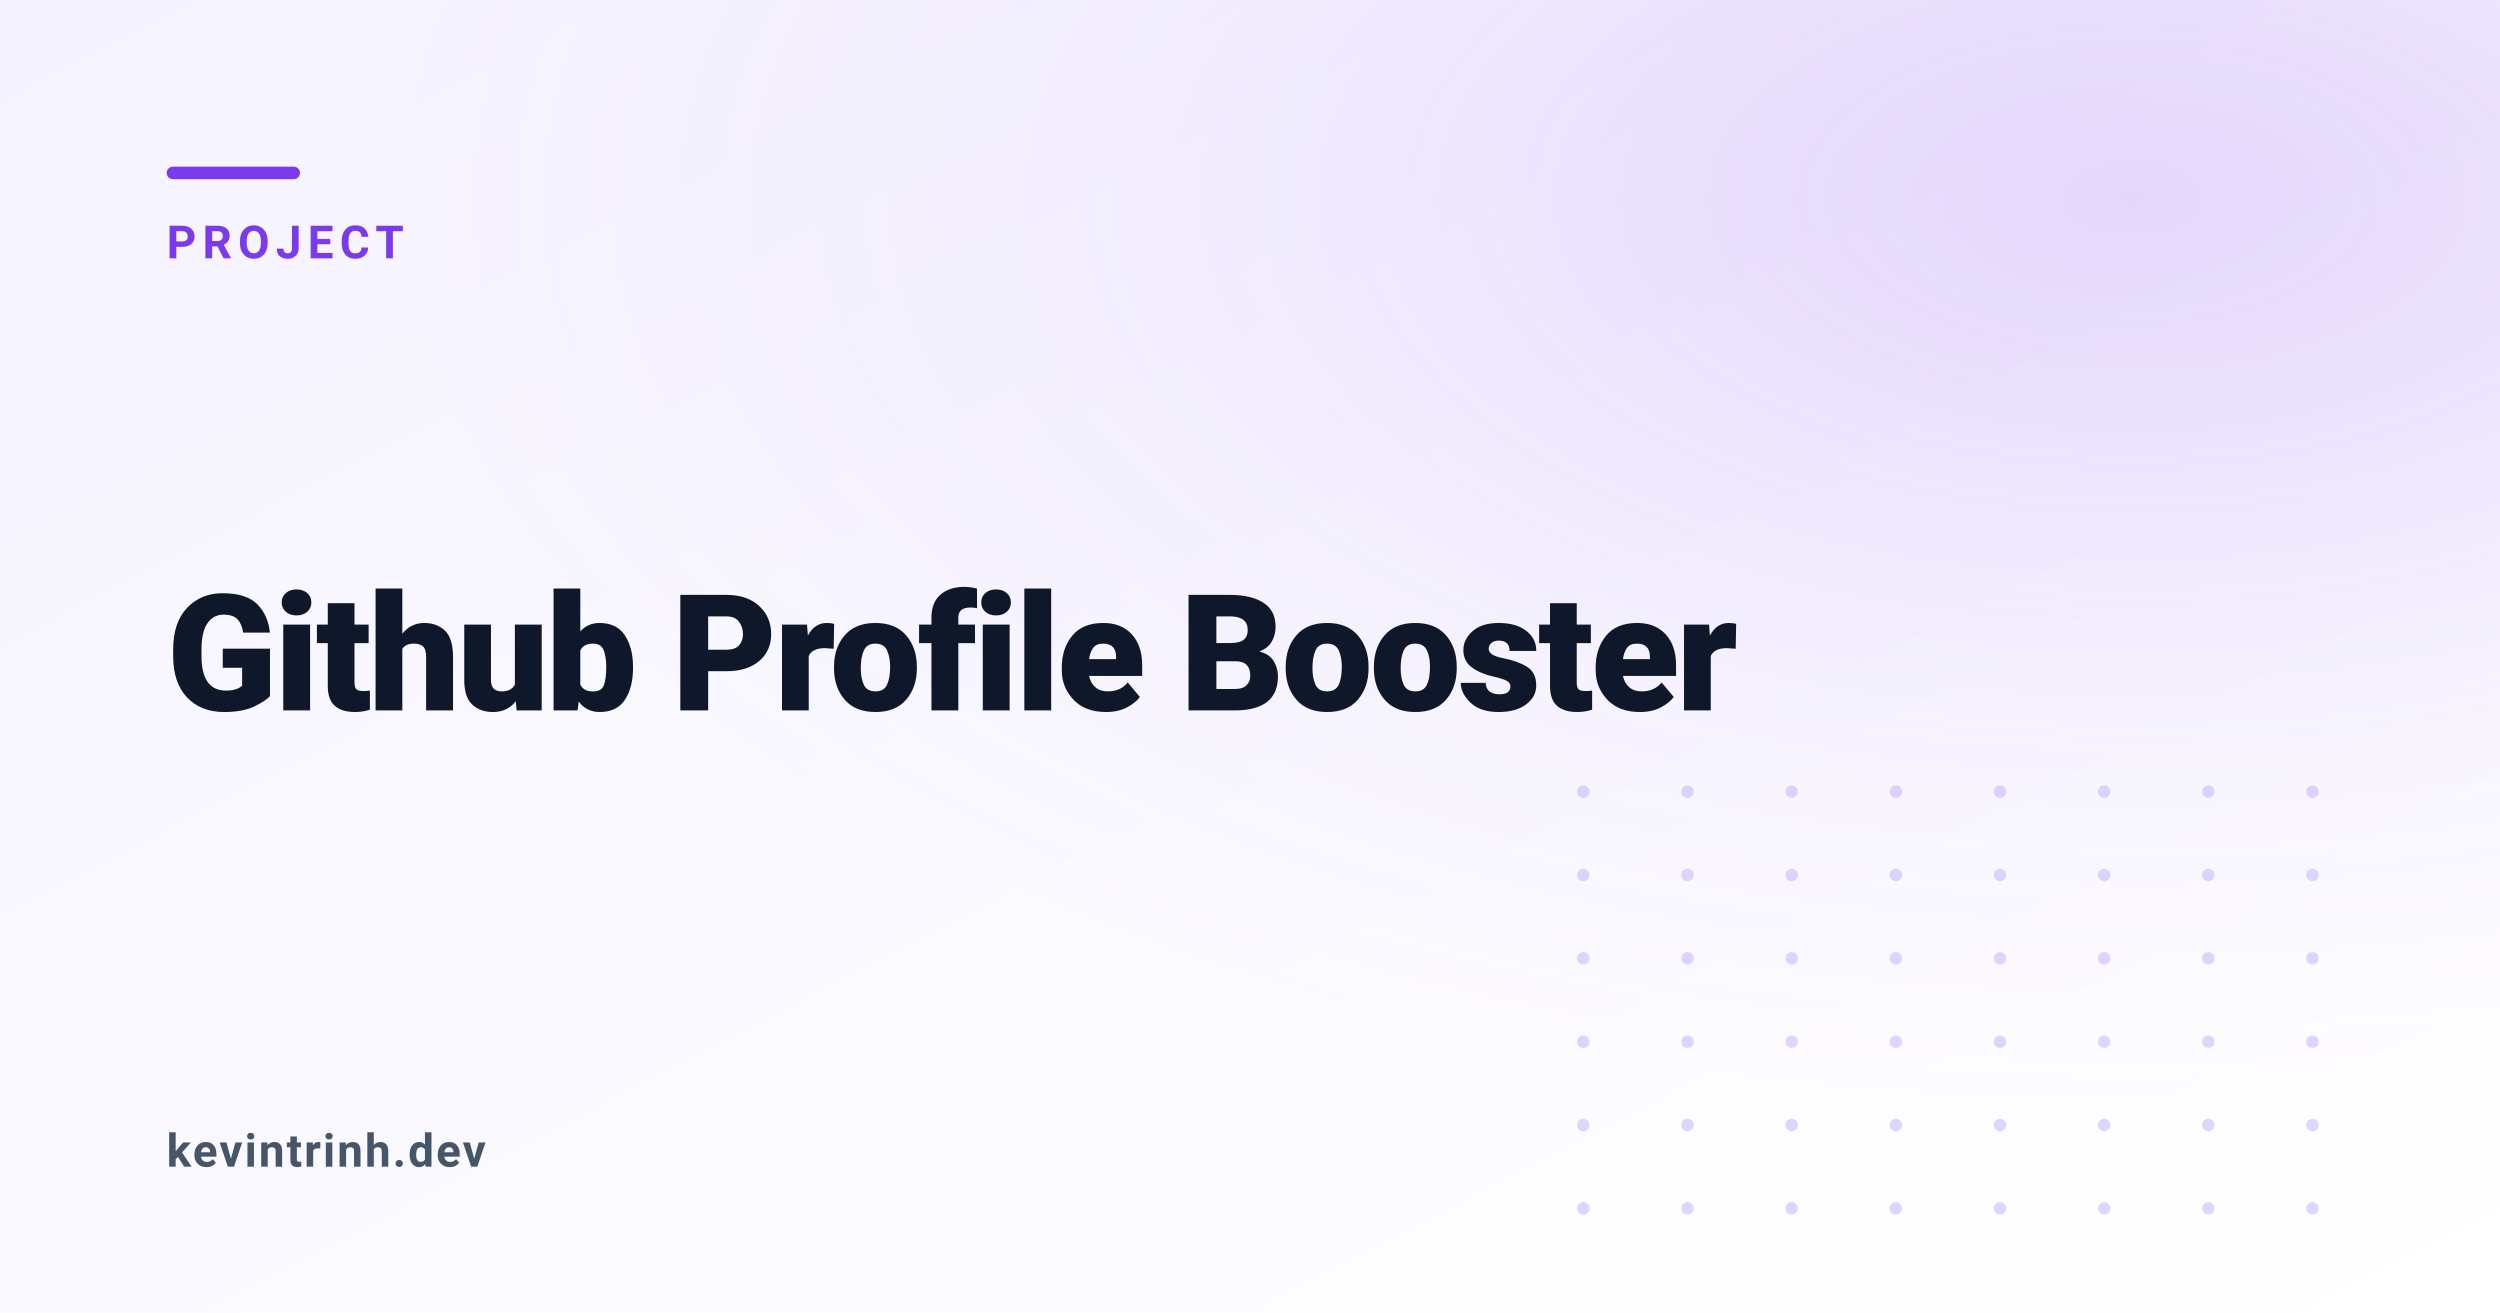
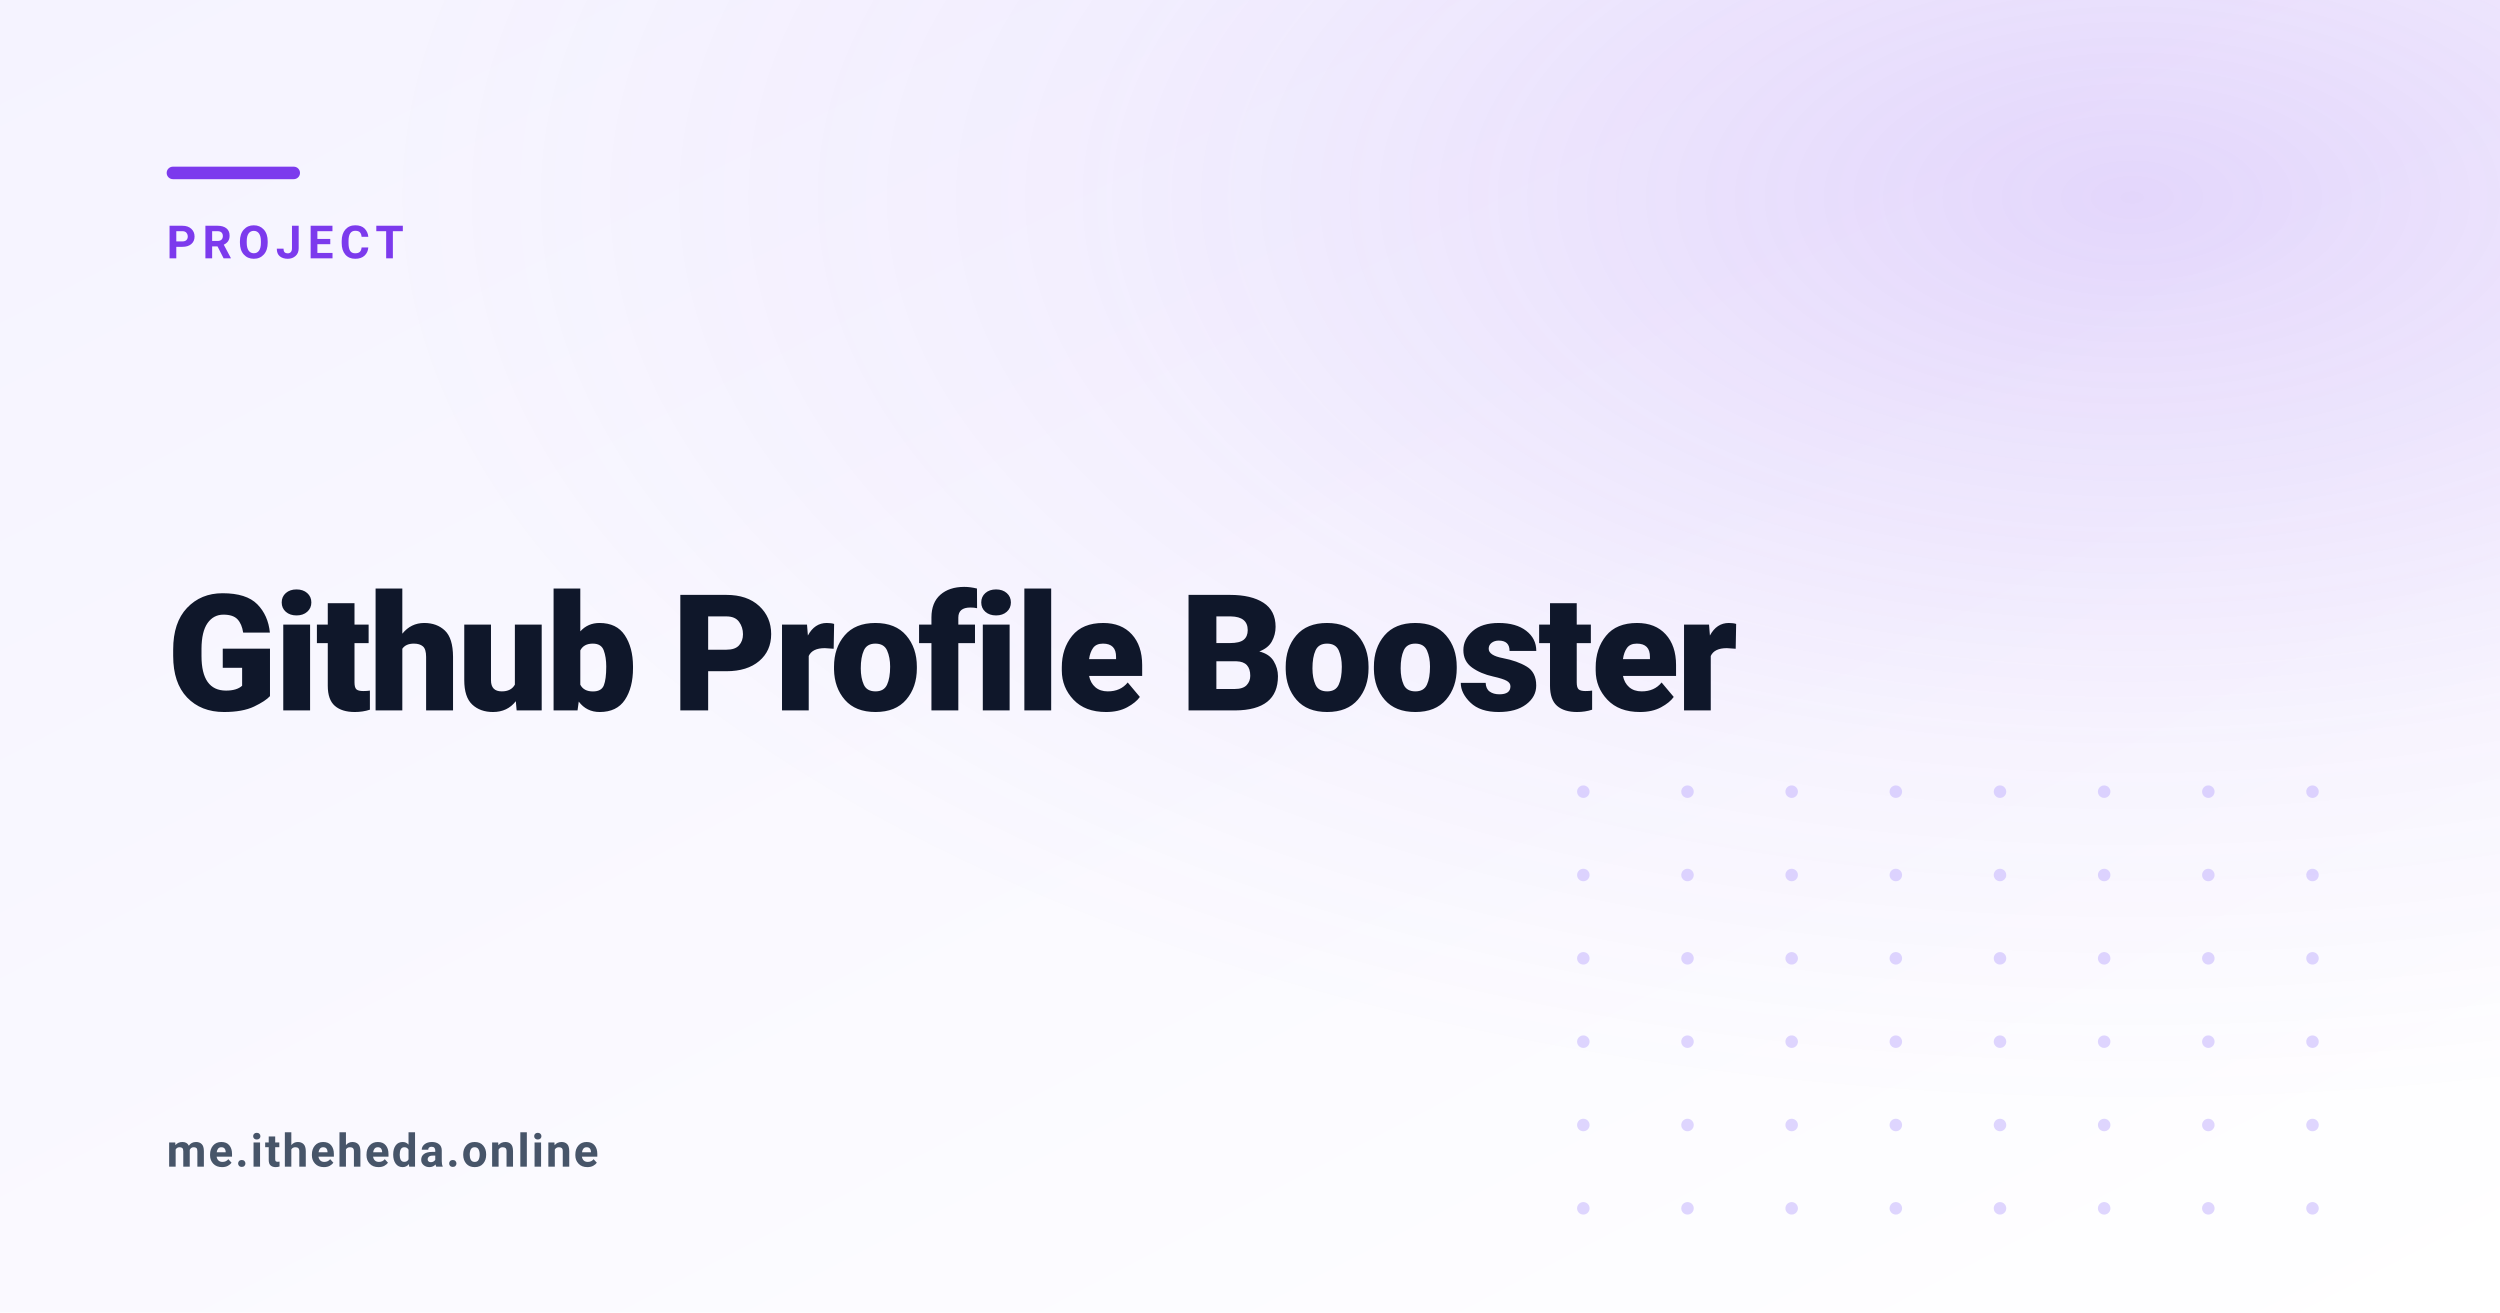
<svg xmlns="http://www.w3.org/2000/svg" viewBox="0 0 1200 630" width="1200" height="630" role="img" aria-label="Github Profile Booster">
  <defs>
    <linearGradient id="bg" x1="0" y1="0" x2="1" y2="1">
      <stop offset="0%" stop-color="#f5f3ff" />
      <stop offset="100%" stop-color="#ffffff" />
    </linearGradient>
    <radialGradient id="glow" cx="0.85" cy="0.15" r="0.7">
      <stop offset="0%" stop-color="#7c3aed" stop-opacity="0.18" />
      <stop offset="60%" stop-color="#7c3aed" stop-opacity="0.04" />
      <stop offset="100%" stop-color="#7c3aed" stop-opacity="0" />
    </radialGradient>
  </defs>
  <rect width="1200" height="630" fill="url(#bg)" />
  <rect width="1200" height="630" fill="url(#glow)" />
  <g fill="#c4b5fd" opacity="0.55">
    <circle cx="760" cy="380" r="3" />
    <circle cx="810" cy="380" r="3" />
    <circle cx="860" cy="380" r="3" />
    <circle cx="910" cy="380" r="3" />
    <circle cx="960" cy="380" r="3" />
    <circle cx="1010" cy="380" r="3" />
    <circle cx="1060" cy="380" r="3" />
    <circle cx="1110" cy="380" r="3" />
    <circle cx="760" cy="420" r="3" />
    <circle cx="810" cy="420" r="3" />
    <circle cx="860" cy="420" r="3" />
    <circle cx="910" cy="420" r="3" />
    <circle cx="960" cy="420" r="3" />
    <circle cx="1010" cy="420" r="3" />
    <circle cx="1060" cy="420" r="3" />
    <circle cx="1110" cy="420" r="3" />
    <circle cx="760" cy="460" r="3" />
    <circle cx="810" cy="460" r="3" />
    <circle cx="860" cy="460" r="3" />
    <circle cx="910" cy="460" r="3" />
    <circle cx="960" cy="460" r="3" />
    <circle cx="1010" cy="460" r="3" />
    <circle cx="1060" cy="460" r="3" />
    <circle cx="1110" cy="460" r="3" />
    <circle cx="760" cy="500" r="3" />
    <circle cx="810" cy="500" r="3" />
    <circle cx="860" cy="500" r="3" />
    <circle cx="910" cy="500" r="3" />
    <circle cx="960" cy="500" r="3" />
    <circle cx="1010" cy="500" r="3" />
    <circle cx="1060" cy="500" r="3" />
    <circle cx="1110" cy="500" r="3" />
    <circle cx="760" cy="540" r="3" />
    <circle cx="810" cy="540" r="3" />
    <circle cx="860" cy="540" r="3" />
    <circle cx="910" cy="540" r="3" />
    <circle cx="960" cy="540" r="3" />
    <circle cx="1010" cy="540" r="3" />
    <circle cx="1060" cy="540" r="3" />
    <circle cx="1110" cy="540" r="3" />
    <circle cx="760" cy="580" r="3" />
    <circle cx="810" cy="580" r="3" />
    <circle cx="860" cy="580" r="3" />
    <circle cx="910" cy="580" r="3" />
    <circle cx="960" cy="580" r="3" />
    <circle cx="1010" cy="580" r="3" />
    <circle cx="1060" cy="580" r="3" />
    <circle cx="1110" cy="580" r="3" />
  </g>
  <rect x="80" y="80" width="64" height="6" rx="3" fill="#7c3aed" />
  <text x="80" y="124" font-family="ui-sans-serif, system-ui, -apple-system, 'Segoe UI', Roboto, sans-serif" font-size="22" font-weight="600" fill="#7c3aed" letter-spacing="3">PROJECT</text>
  <text font-family="ui-sans-serif, system-ui, -apple-system, 'Segoe UI', Roboto, sans-serif" font-size="78" font-weight="800" fill="#0f172a" letter-spacing="-1.5">
    <tspan x="80" y="341">Github Profile Booster</tspan>
  </text>
-   <text x="80" y="560" font-family="ui-sans-serif, system-ui, -apple-system, 'Segoe UI', Roboto, sans-serif" font-size="22" font-weight="600" fill="#475569" letter-spacing="1">kevintrinh.dev</text>
+   <text x="80" y="560" font-family="ui-sans-serif, system-ui, -apple-system, 'Segoe UI', Roboto, sans-serif" font-size="22" font-weight="600" fill="#475569" letter-spacing="1">me.itheheda.online</text>
</svg>
